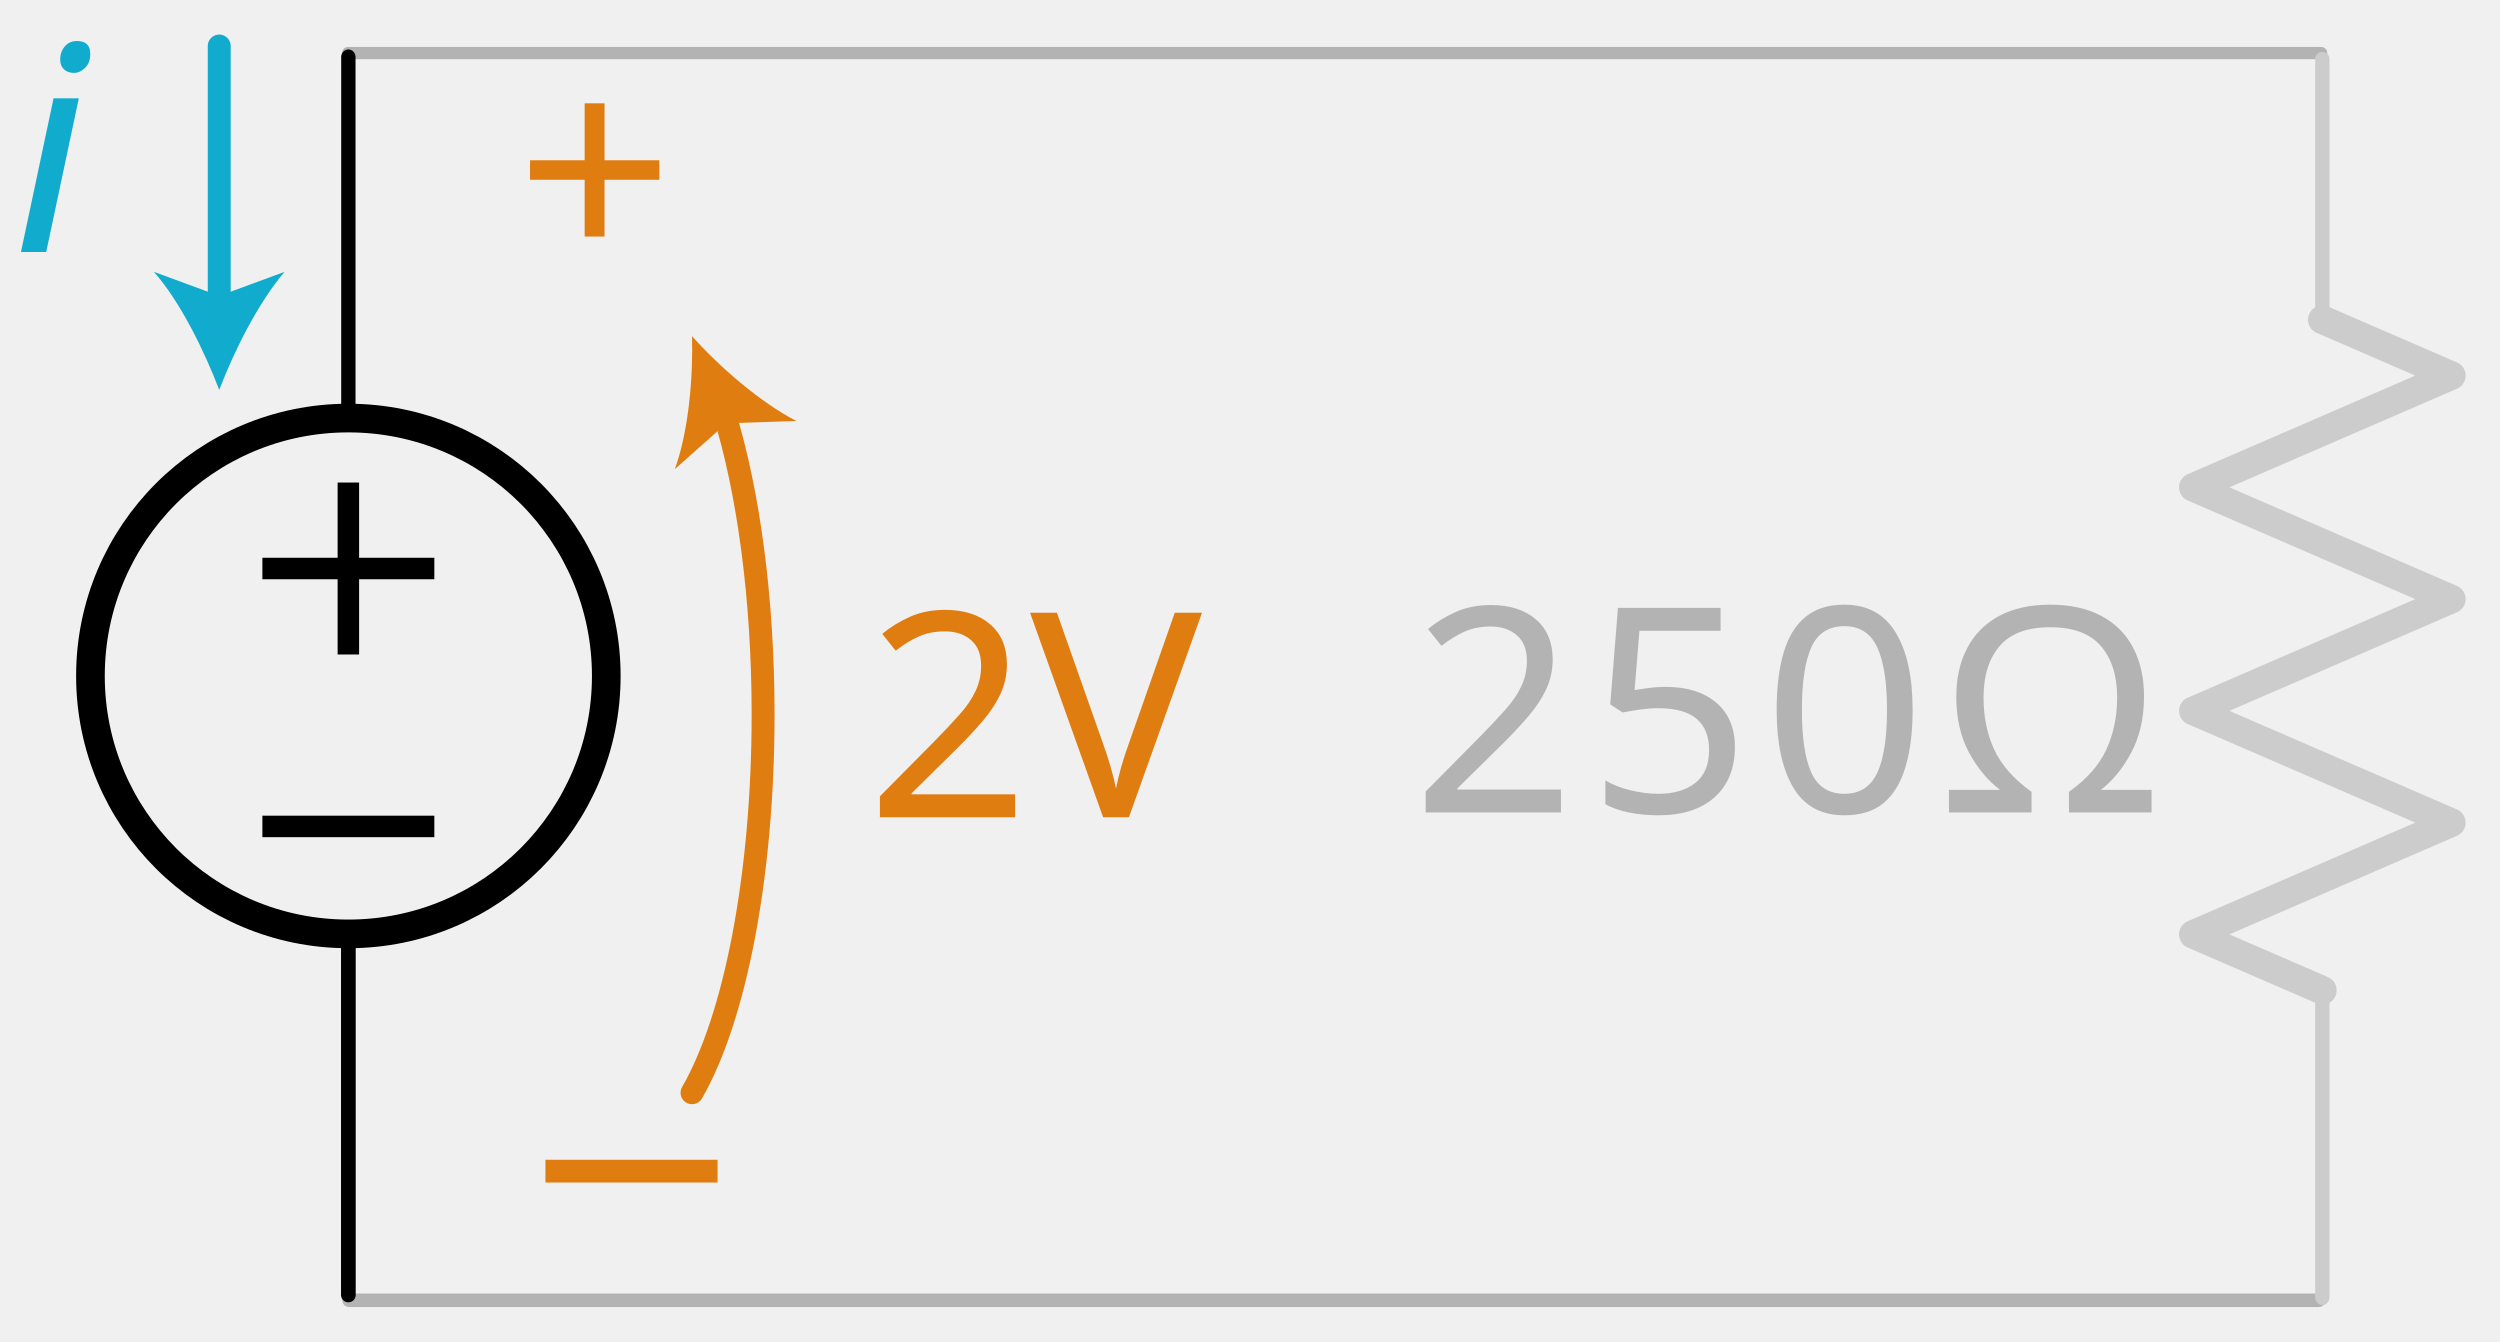
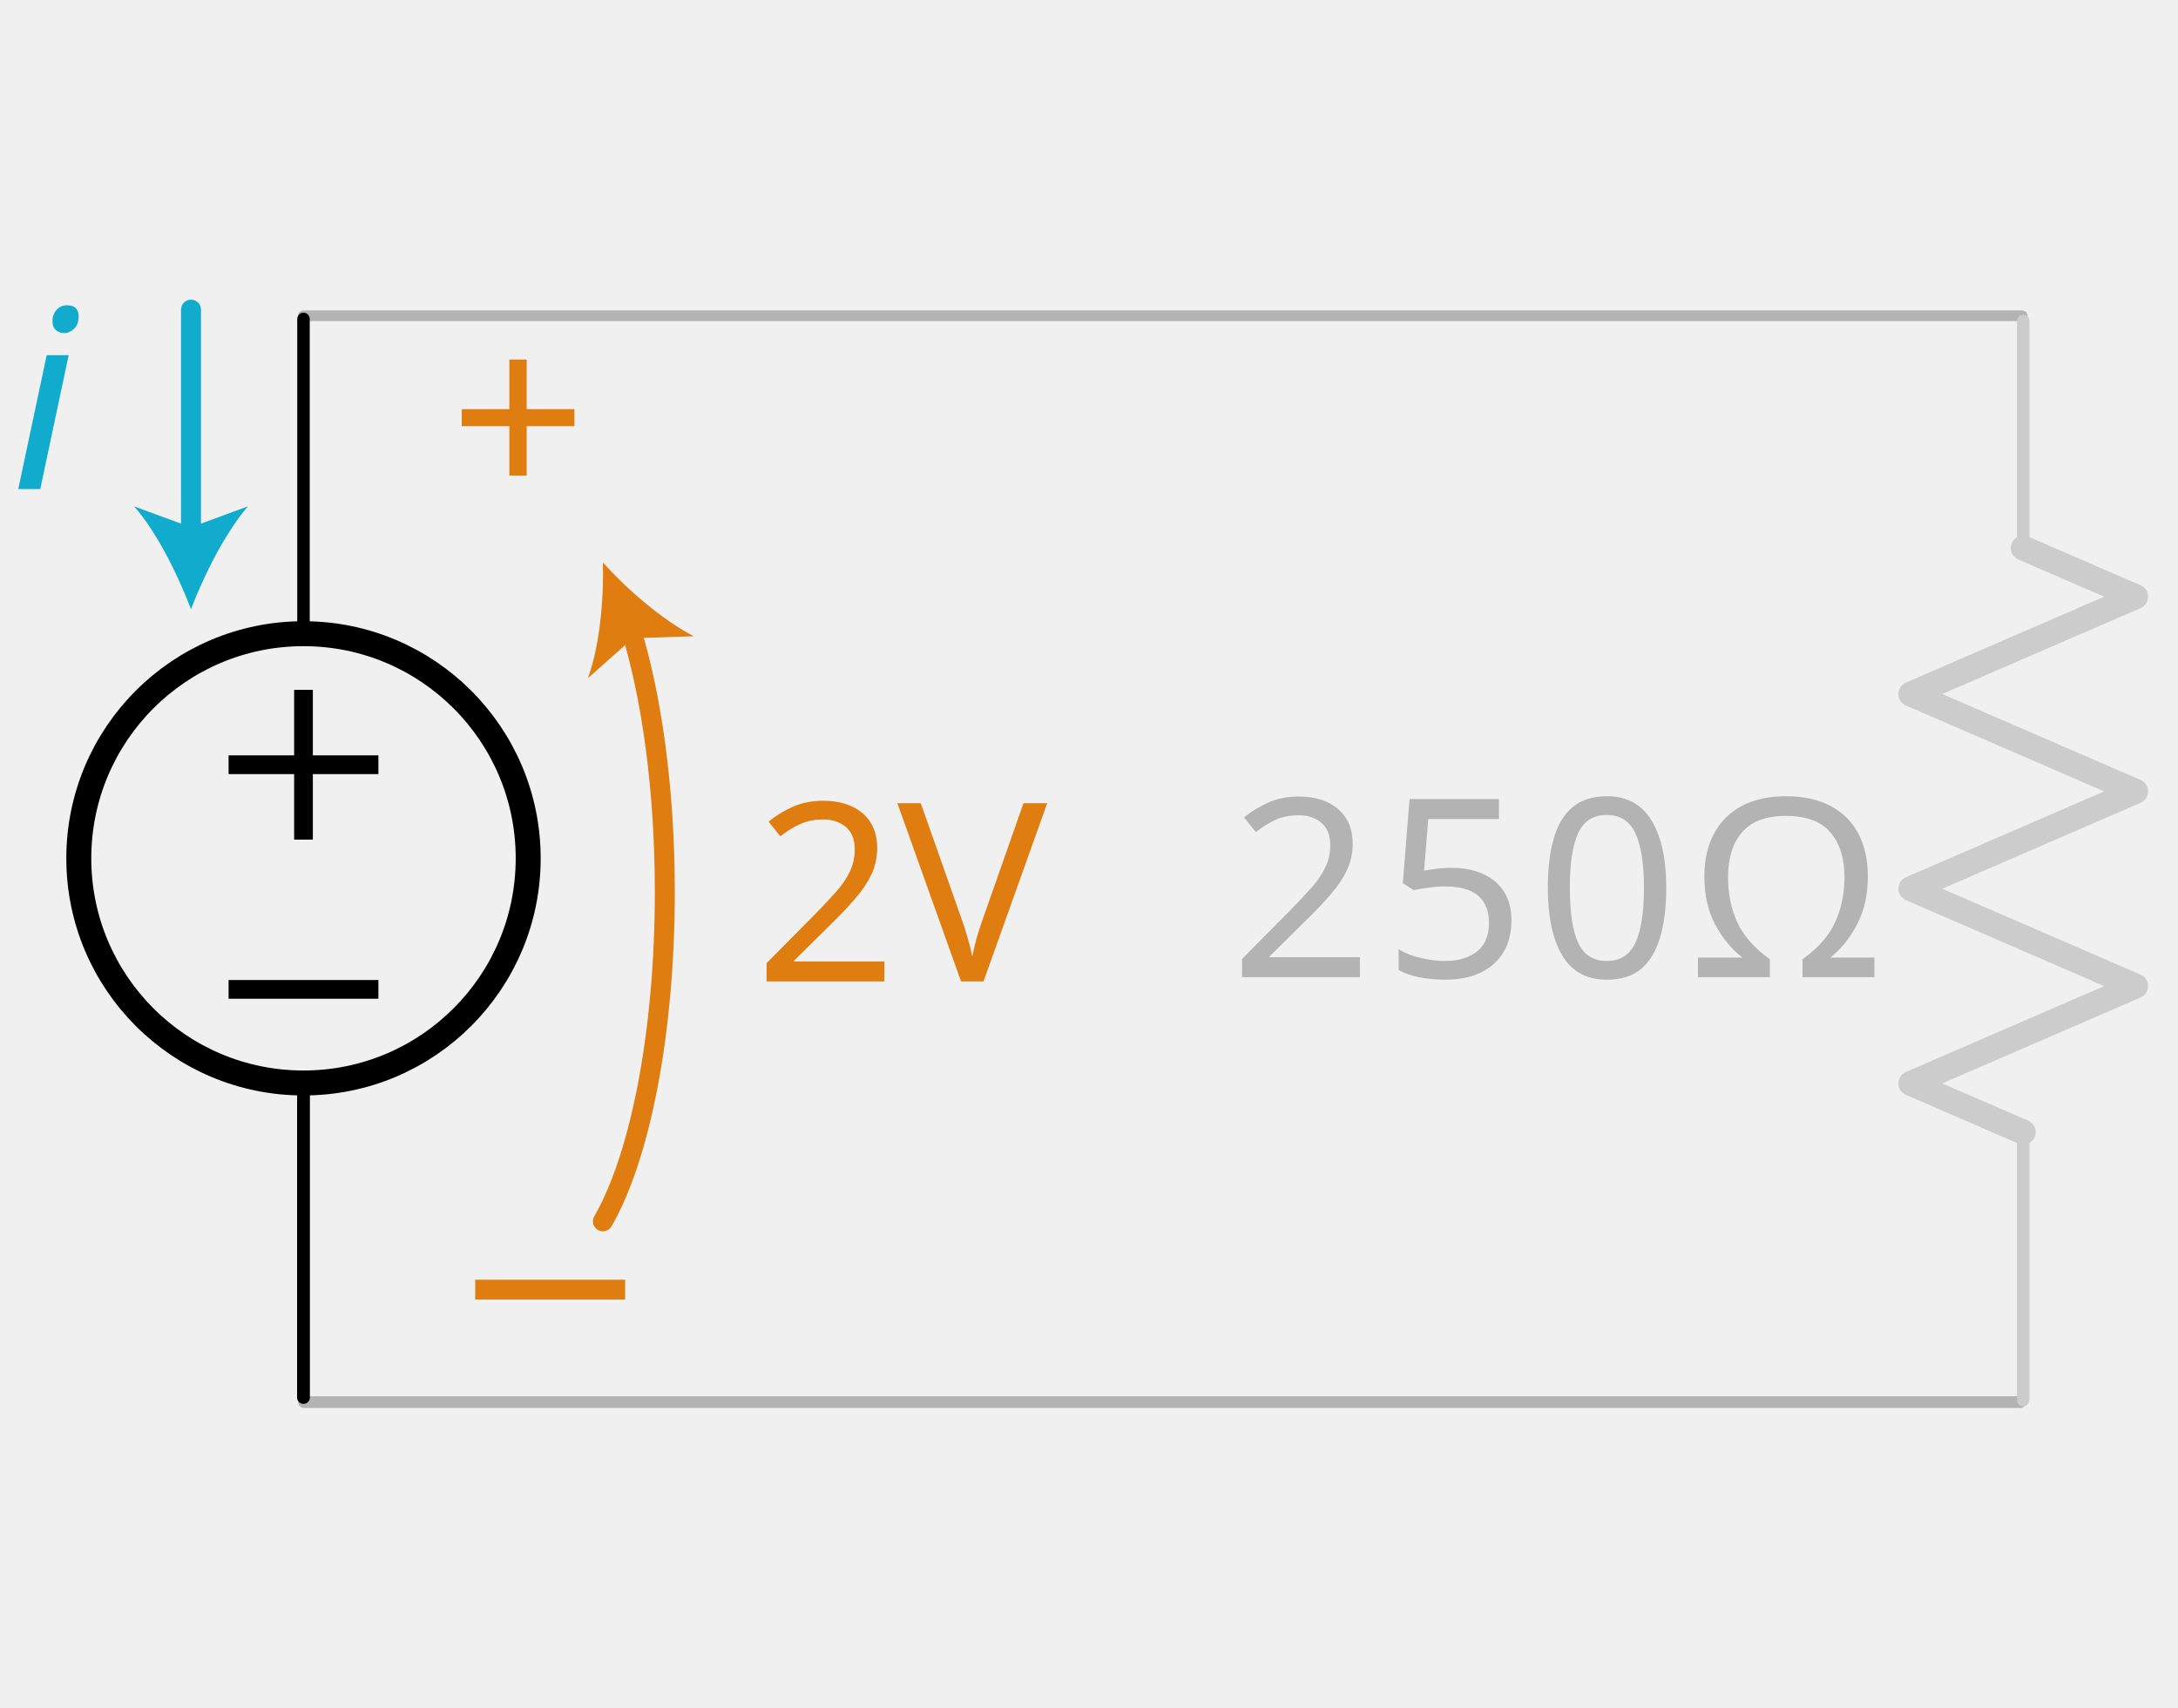
- <svg xmlns="http://www.w3.org/2000/svg" version="1.1" id="Layer_1" x="0px" y="0px" width="218.094" height="117.022" viewBox="0 0 218.094 117.022" xml:space="preserve">
+ <svg xmlns="http://www.w3.org/2000/svg" version="1.1" id="Layer_1" x="0px" y="0px" width="218.094" height="171.022" viewBox="0 0 218.094 171.022" xml:space="preserve">
  <defs id="defs21502" />
  <style type="text/css" id="style21456">
	.st0{fill:none;stroke:#1FAB54;stroke-width:6;stroke-miterlimit:10;}
	.st1{fill:none;}
	.st2{fill:#E07D10;}
	.st3{fill:none;stroke:#ED5FA6;stroke-width:7;stroke-linecap:round;stroke-linejoin:round;stroke-miterlimit:10;}
	.st4{fill:none;stroke:#AA87FF;stroke-width:7;stroke-linecap:round;stroke-linejoin:round;stroke-miterlimit:10;}
	.st5{fill:none;stroke:#FF9C39;stroke-width:7;stroke-linecap:round;stroke-linejoin:round;stroke-miterlimit:10;}
	.st6{fill:#8AF281;stroke:#8AF281;stroke-linecap:round;stroke-linejoin:round;stroke-miterlimit:10;}
	.st7{fill:#FF9C39;stroke:#E07D10;stroke-linecap:round;stroke-linejoin:round;stroke-miterlimit:10;}
	.st8{fill:none;stroke:#8AF281;stroke-width:7;stroke-linecap:round;stroke-linejoin:round;stroke-miterlimit:10;}
	.st9{fill:#ED5FA6;stroke:#ED5FA6;stroke-width:7;stroke-linecap:round;stroke-linejoin:round;stroke-miterlimit:10;}
	.st10{fill:none;stroke:#1FAB54;stroke-width:7;stroke-linecap:round;stroke-linejoin:round;stroke-miterlimit:10;}
	.st11{fill:none;stroke:#1FAB54;stroke-width:6;stroke-linecap:round;stroke-linejoin:round;stroke-miterlimit:10;}
	.st12{fill:#FF9C39;stroke:#FF9C39;stroke-width:5;stroke-linecap:round;stroke-miterlimit:10;}
	.st13{fill:none;stroke:#1FAB54;stroke-width:4;stroke-miterlimit:10;}
	.st14{fill:none;stroke:#3C91E5;stroke-width:4;stroke-miterlimit:10;}
	.st15{fill:#FFFFFF;}
	.st16{fill:none;stroke:#11ACCD;stroke-width:5;stroke-linecap:round;stroke-miterlimit:10;}
	.st17{fill:#11ACCD;}
	.st18{fill:none;stroke:#FF9C39;stroke-width:4;stroke-miterlimit:10;}
	.st19{fill:none;stroke:#63D9EA;stroke-width:7;stroke-linecap:round;stroke-miterlimit:10;}
	.st20{fill:none;stroke:#63D9EA;stroke-width:8;stroke-linecap:round;stroke-miterlimit:10;}
	.st21{fill:none;stroke:#000000;stroke-linecap:round;stroke-linejoin:round;stroke-miterlimit:10;}
	.st22{fill:none;stroke:#000000;stroke-width:1.5;stroke-linecap:round;stroke-linejoin:round;stroke-miterlimit:10;}
	.st23{fill:none;stroke:#000000;stroke-linecap:round;stroke-miterlimit:10;}
	.st24{fill:none;stroke:#000000;stroke-width:1.5;stroke-linecap:round;stroke-miterlimit:10;}
	.st25{fill:none;stroke:#000000;stroke-width:2;stroke-linecap:round;stroke-linejoin:round;stroke-miterlimit:10;}
	.st26{fill:none;stroke:#000000;stroke-width:1.5;stroke-miterlimit:10;}
	.st27{fill:none;stroke:#000000;stroke-miterlimit:10;}
	.st28{fill:none;stroke:#000000;stroke-width:2;stroke-miterlimit:10;}
	.st29{fill:none;stroke:#000000;stroke-width:2;stroke-linecap:round;stroke-miterlimit:10;}
	.st30{fill:none;stroke:#FF9C39;stroke-width:6;stroke-miterlimit:10;}
	.st31{fill:none;stroke:#000000;stroke-linecap:round;stroke-linejoin:round;}
	.st32{stroke:#000000;stroke-linecap:round;stroke-linejoin:round;stroke-miterlimit:10;}
	.st33{fill:none;stroke:#000000;stroke-width:1.5;stroke-linejoin:round;stroke-miterlimit:10;}
	.st34{fill:none;stroke:#000000;stroke-linejoin:round;stroke-miterlimit:10;}
	.st35{clip-path:url(#SVGID_2_);fill:none;stroke:#000000;stroke-linejoin:round;stroke-miterlimit:10;}
	.st36{clip-path:url(#SVGID_2_);fill:none;stroke:#ADADEB;stroke-linejoin:round;stroke-miterlimit:10;}
	.st37{clip-path:url(#SVGID_2_);}
	.st38{stroke:#000000;stroke-linejoin:round;stroke-miterlimit:10;}
	.st39{stroke:#000000;stroke-width:3;stroke-linejoin:round;stroke-miterlimit:10;}
	.st40{fill:none;stroke:#000000;stroke-width:2;stroke-linejoin:round;stroke-miterlimit:10;}
	.st41{fill:#11ACCD;stroke:#000000;stroke-linecap:round;stroke-miterlimit:10;}
	.st42{stroke:#000000;stroke-linecap:round;stroke-miterlimit:10;}
	.st43{fill:#FFFF00;stroke:#000000;stroke-linecap:round;stroke-miterlimit:10;}
	.st44{fill:#F9685D;stroke:#000000;stroke-linecap:round;stroke-miterlimit:10;}
	.st45{fill:#D6D8DA;stroke:#000000;stroke-linecap:round;stroke-miterlimit:10;}
	.st46{fill:none;stroke:#FF9C39;stroke-width:5;stroke-linecap:round;stroke-linejoin:round;stroke-miterlimit:10;}
	.st47{fill:#FF9C39;}
	.st48{fill:#AA87FF;}
	.st49{fill:#ED5FA6;}
	.st50{fill:#1FAB54;}
	.st51{fill:none;stroke:#000000;stroke-width:4;stroke-linecap:round;stroke-linejoin:round;stroke-miterlimit:10;}
	.st52{stroke:#000000;stroke-miterlimit:10;}
	.st53{stroke:#000000;stroke-width:2;stroke-linecap:round;stroke-linejoin:round;stroke-miterlimit:10;}
	.st54{fill:none;stroke:#000000;stroke-width:3;stroke-linecap:round;stroke-linejoin:round;stroke-miterlimit:10;}
	.st55{fill:none;stroke:#11ACCD;stroke-width:2;stroke-linecap:round;stroke-linejoin:round;}
	.st56{fill:none;stroke:#000000;stroke-linejoin:round;}
	.st57{font-family:'KaTeX_Main-Italic';}
	.st58{font-size:24px;}
	.st59{fill:none;stroke:#000000;stroke-width:7;stroke-linecap:round;stroke-linejoin:round;stroke-miterlimit:10;}
	.st60{fill:none;stroke:#11ACCD;stroke-width:3;stroke-linecap:round;stroke-linejoin:round;}
	.st61{fill:none;stroke:#11ACCD;stroke-width:2;stroke-linecap:round;stroke-miterlimit:10;}
	.st62{fill:none;stroke:#E07D10;stroke-width:2;stroke-linecap:round;stroke-miterlimit:10;}
	.st63{fill:none;stroke:#11ACCD;stroke-width:2;stroke-miterlimit:10;}
	.st64{fill:none;stroke:#000000;stroke-width:3;stroke-linecap:square;stroke-miterlimit:10;}
	.st65{font-family:'KaTeX_Main-Regular';}
	.st66{letter-spacing:1;}
	.st67{fill:#BE2612;}
	.st68{fill:none;stroke:#BE2612;stroke-width:2;stroke-linecap:round;stroke-linejoin:round;}
	.st69{fill:none;stroke:#21242C;stroke-linecap:round;stroke-linejoin:round;stroke-miterlimit:10;}
	.st70{fill:none;stroke:#11ACCD;stroke-width:3;stroke-linecap:round;stroke-miterlimit:10;}
	.st71{fill:#FFFFFF;stroke:#000000;stroke-miterlimit:10;}
	.st72{fill:none;stroke:#3C91E5;stroke-width:6;stroke-miterlimit:10;}
	.st73{fill:none;stroke:#E84D39;stroke-width:2;stroke-linecap:round;stroke-miterlimit:10;}
	.st74{fill:#E84D39;}
	.st75{fill:none;stroke:#FF9C39;stroke-width:2;stroke-linecap:round;stroke-miterlimit:10;}
	.st76{fill:#BABEC2;}
	.st77{fill:none;stroke:#BABEC2;stroke-linecap:round;stroke-linejoin:round;stroke-miterlimit:10;}
</style>
-   <path style="fill:#cccccc;fill-rule:evenodd;stroke:#b3b3b3;stroke-width:1.177;stroke-linecap:round;stroke-linejoin:miter;stroke-miterlimit:4;stroke-dasharray:none;stroke-opacity:1" d="m 30.452,113.434 171.834,0" id="path22263" />
-   <path style="fill:#cccccc;fill-rule:evenodd;stroke:#b3b3b3;stroke-width:1.071px;stroke-linecap:round;stroke-linejoin:miter;stroke-opacity:1" d="m 30.371,4.628 172.117,0" id="path22261" />
-   <g id="g21470" transform="translate(-59.62902,-0.3737293)">
+   <path style="fill:#cccccc;fill-rule:evenodd;stroke:#b3b3b3;stroke-width:1.177;stroke-linecap:round;stroke-linejoin:miter;stroke-miterlimit:4;stroke-dasharray:none;stroke-opacity:1" d="m 30.452,140.434 171.834,0" id="path22263" />
+   <path style="fill:#cccccc;fill-rule:evenodd;stroke:#b3b3b3;stroke-width:1.071px;stroke-linecap:round;stroke-linejoin:miter;stroke-opacity:1" d="m 30.371,31.628 172.117,0" id="path22261" />
+   <g id="g21470" transform="translate(-59.62902,26.62627)">
    <g id="g21472">
      <path class="st62" d="m 120,95.7 c 3.7,-6.4 6.2,-18.8 6.2,-33 0,-10.2 -1.3,-19.5 -3.4,-26.3" id="path21474" style="fill:none;stroke:#e07d10;stroke-width:2;stroke-linecap:round;stroke-miterlimit:10" />
      <g id="g21476">
        <path class="st2" d="m 120,29.7 c 2.4,2.7 6,5.8 9.1,7.4 l -6.1,0.2 -4.5,4 c 1.2,-3.3 1.6,-8 1.5,-11.6 z" id="path21478" style="fill:#e07d10" />
      </g>
    </g>
  </g>
-   <text class="st2 st65 st58" id="text21490" style="font-size:24px;font-family:KaTeX_Main-Regular;fill:#e07d10" x="45.035" y="23.293">+</text>
-   <text class="st2 st65 st58" id="text21492" style="font-size:13.992px;font-family:KaTeX_Main-Regular;fill:#e07d10" x="54.371" y="88.885" />
-   <text class="st2 st65 st58" id="text21494" style="font-size:24px;font-family:KaTeX_Main-Regular;fill:#e07d10" x="45.035" y="109.693">−</text>
-   <text class="st2 st65 st58" id="text21496" style="font-style:normal;font-variant:normal;font-weight:normal;font-stretch:normal;font-size:25px;line-height:125%;font-family:KaTeX_Main;-inkscape-font-specification:'KaTeX_Main, Normal';text-align:start;writing-mode:lr-tb;text-anchor:start;fill:#e07d10" x="75.557" y="71.293">2V</text>
-   <g transform="matrix(1.25,0,0,-1.25,-59.60973,472.9708)" id="g8121">
+   <text class="st2 st65 st58" id="text21490" style="font-size:24px;font-family:KaTeX_Main-Regular;fill:#e07d10" x="45.035" y="50.293">+</text>
+   <text class="st2 st65 st58" id="text21492" style="font-size:13.992px;font-family:KaTeX_Main-Regular;fill:#e07d10" x="54.371" y="115.885" />
+   <text class="st2 st65 st58" id="text21494" style="font-size:24px;font-family:KaTeX_Main-Regular;fill:#e07d10" x="45.035" y="136.693">−</text>
+   <text class="st2 st65 st58" id="text21496" style="font-style:normal;font-variant:normal;font-weight:normal;font-stretch:normal;font-size:25px;line-height:125%;font-family:KaTeX_Main;-inkscape-font-specification:'KaTeX_Main, Normal';text-align:start;writing-mode:lr-tb;text-anchor:start;fill:#e07d10" x="75.557" y="98.293">2V</text>
+   <g transform="matrix(1.25,0,0,-1.25,-59.60973,499.9708)" id="g8121">
    <g transform="matrix(1,0,0,1.05,72,374.4)" id="g6653">
      <path id="path6655" style="fill:none;stroke:#000000;stroke-width:1;stroke-linecap:round;stroke-linejoin:miter;stroke-miterlimit:10;stroke-dasharray:none;stroke-opacity:1" d="M 0,0 0,-24" />
    </g>
    <path d="M 72,313.2 72,288" style="fill:none;stroke:#000000;stroke-width:1.025;stroke-linecap:round;stroke-linejoin:round;stroke-miterlimit:10;stroke-dasharray:none;stroke-opacity:1" id="path6659" />
    <g id="g8111">
      <g id="g6649" transform="translate(90,331.2)">
        <path d="m 0,0 c 0,9.941 -8.059,18 -18,18 -9.941,0 -18,-8.059 -18,-18 0,-9.941 8.059,-18 18,-18 9.941,0 18,8.059 18,18 z" style="fill:none;stroke:#000000;stroke-width:2;stroke-linecap:butt;stroke-linejoin:miter;stroke-miterlimit:10;stroke-dasharray:none;stroke-opacity:1" id="path6651" />
      </g>
      <g id="g6661" transform="translate(72,344.7)">
        <path d="M 0,0 0,-12" style="fill:none;stroke:#000000;stroke-width:1.5;stroke-linecap:butt;stroke-linejoin:miter;stroke-miterlimit:10;stroke-dasharray:none;stroke-opacity:1" id="path6663" />
      </g>
      <g id="g6665" transform="translate(66,338.7)">
        <path d="M 0,0 12,0" style="fill:none;stroke:#000000;stroke-width:1.5;stroke-linecap:butt;stroke-linejoin:miter;stroke-miterlimit:10;stroke-dasharray:none;stroke-opacity:1" id="path6667" />
      </g>
      <g id="g6669" transform="translate(66,320.7)">
        <path d="M 0,0 12,0" style="fill:none;stroke:#000000;stroke-width:1.5;stroke-linecap:butt;stroke-linejoin:miter;stroke-miterlimit:10;stroke-dasharray:none;stroke-opacity:1" id="path6671" />
      </g>
    </g>
  </g>
-   <g transform="matrix(1.25,0,0,-1.25,-22.4056,473.1394)" id="g8061" style="fill:none;stroke:#cccccc">
+   <g transform="matrix(1.25,0,0,-1.25,-22.4056,500.1394)" id="g8061" style="fill:none;stroke:#cccccc">
    <g transform="matrix(1,0,0,0.9784892,180,356.2001)" id="g6745" style="fill:none;stroke:#cccccc">
      <path id="path6747" style="fill:none;stroke:#cccccc;stroke-width:1;stroke-linecap:round;stroke-linejoin:round;stroke-miterlimit:10;stroke-dasharray:none;stroke-opacity:1" d="M 0,0 0,18.6" />
    </g>
    <g transform="translate(180,309.4)" id="g6749" style="fill:none;stroke:#cccccc">
      <path id="path6751" style="fill:none;stroke:#cccccc;stroke-width:2;stroke-linecap:round;stroke-linejoin:round;stroke-miterlimit:10;stroke-dasharray:none;stroke-opacity:1" d="M 0,0 -9,3.9 9,11.7 -9,19.5 9,27.3 -9,35.1 9,42.9 0,46.8" />
    </g>
    <g transform="matrix(1,0,0,1.150538,180,288)" id="g6753" style="fill:none;stroke:#cccccc">
      <path id="path6755" style="fill:none;stroke:#cccccc;stroke-width:1;stroke-linecap:round;stroke-linejoin:round;stroke-miterlimit:10;stroke-dasharray:none;stroke-opacity:1" d="M 0,0 0,18.6" />
    </g>
  </g>
-   <text y="21.981" x="1.125" class="st17 st57 st58" id="text21458" style="font-style:italic;font-variant:normal;font-weight:normal;font-stretch:normal;font-size:25px;line-height:125%;font-family:KaTeX_Main;-inkscape-font-specification:'KaTeX_Main, Italic';text-align:start;writing-mode:lr-tb;text-anchor:start;fill:#11accd">i</text>
-   <g transform="translate(-58.87501,-1.685757)" id="g21460">
+   <text y="48.981" x="1.125" class="st17 st57 st58" id="text21458" style="font-style:italic;font-variant:normal;font-weight:normal;font-stretch:normal;font-size:25px;line-height:125%;font-family:KaTeX_Main;-inkscape-font-specification:'KaTeX_Main, Italic';text-align:start;writing-mode:lr-tb;text-anchor:start;fill:#11accd">i</text>
+   <g transform="translate(-58.87501,25.31424)" id="g21460">
    <g id="g21462">
      <line class="st55" x1="78" y1="28.4" x2="78" y2="5.7" id="line21464" style="fill:none;stroke:#11accd;stroke-width:2;stroke-linecap:round;stroke-linejoin:round" />
      <g id="g21466">
        <path class="st17" d="m 78,35.7 c 1.3,-3.4 3.4,-7.6 5.7,-10.3 L 78,27.5 72.3,25.4 c 2.3,2.6 4.4,6.9 5.7,10.3 z" id="path21468" style="fill:#11accd" />
      </g>
    </g>
  </g>
-   <text y="70.873" x="123.171" class="st65 st58 st66" id="text21498" style="font-style:normal;font-variant:normal;font-weight:normal;font-stretch:normal;font-size:25px;line-height:125%;font-family:KaTeX_Main;-inkscape-font-specification:'KaTeX_Main, Normal';text-align:start;letter-spacing:1;writing-mode:lr-tb;text-anchor:start;fill:#b3b3b3">
-     <tspan id="tspan22046" x="123.171" y="70.873">250Ω</tspan>
+   <text y="97.873" x="123.171" class="st65 st58 st66" id="text21498" style="font-style:normal;font-variant:normal;font-weight:normal;font-stretch:normal;font-size:25px;line-height:125%;font-family:KaTeX_Main;-inkscape-font-specification:'KaTeX_Main, Normal';text-align:start;letter-spacing:1;writing-mode:lr-tb;text-anchor:start;fill:#b3b3b3">
+     <tspan id="tspan22046" x="123.171" y="97.873">250Ω</tspan>
  </text>
</svg>
